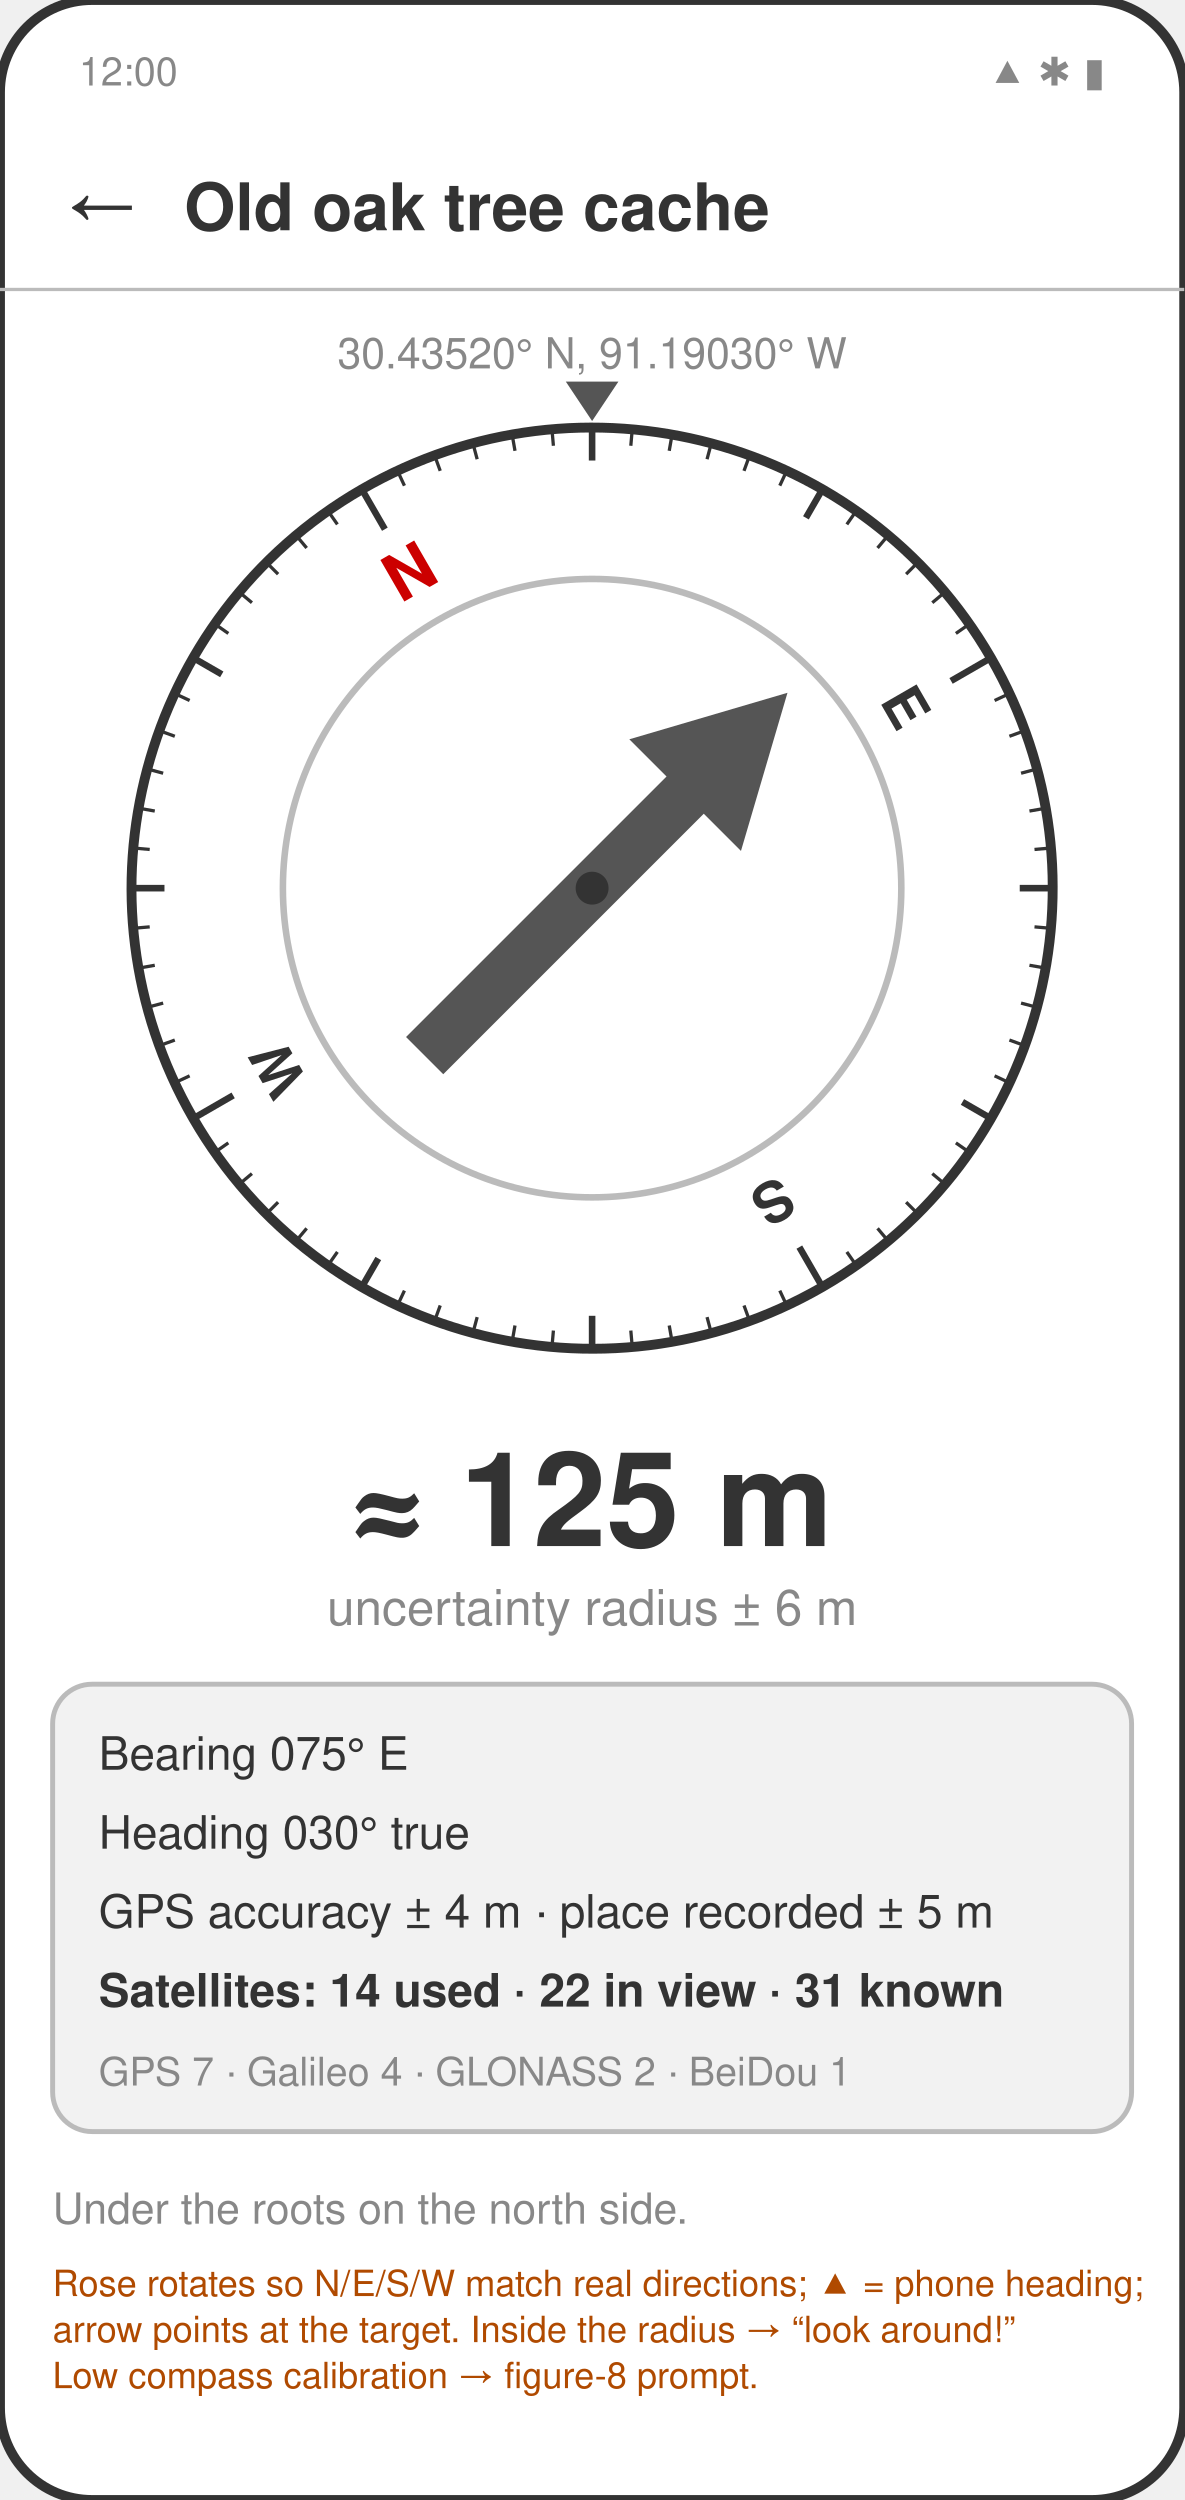
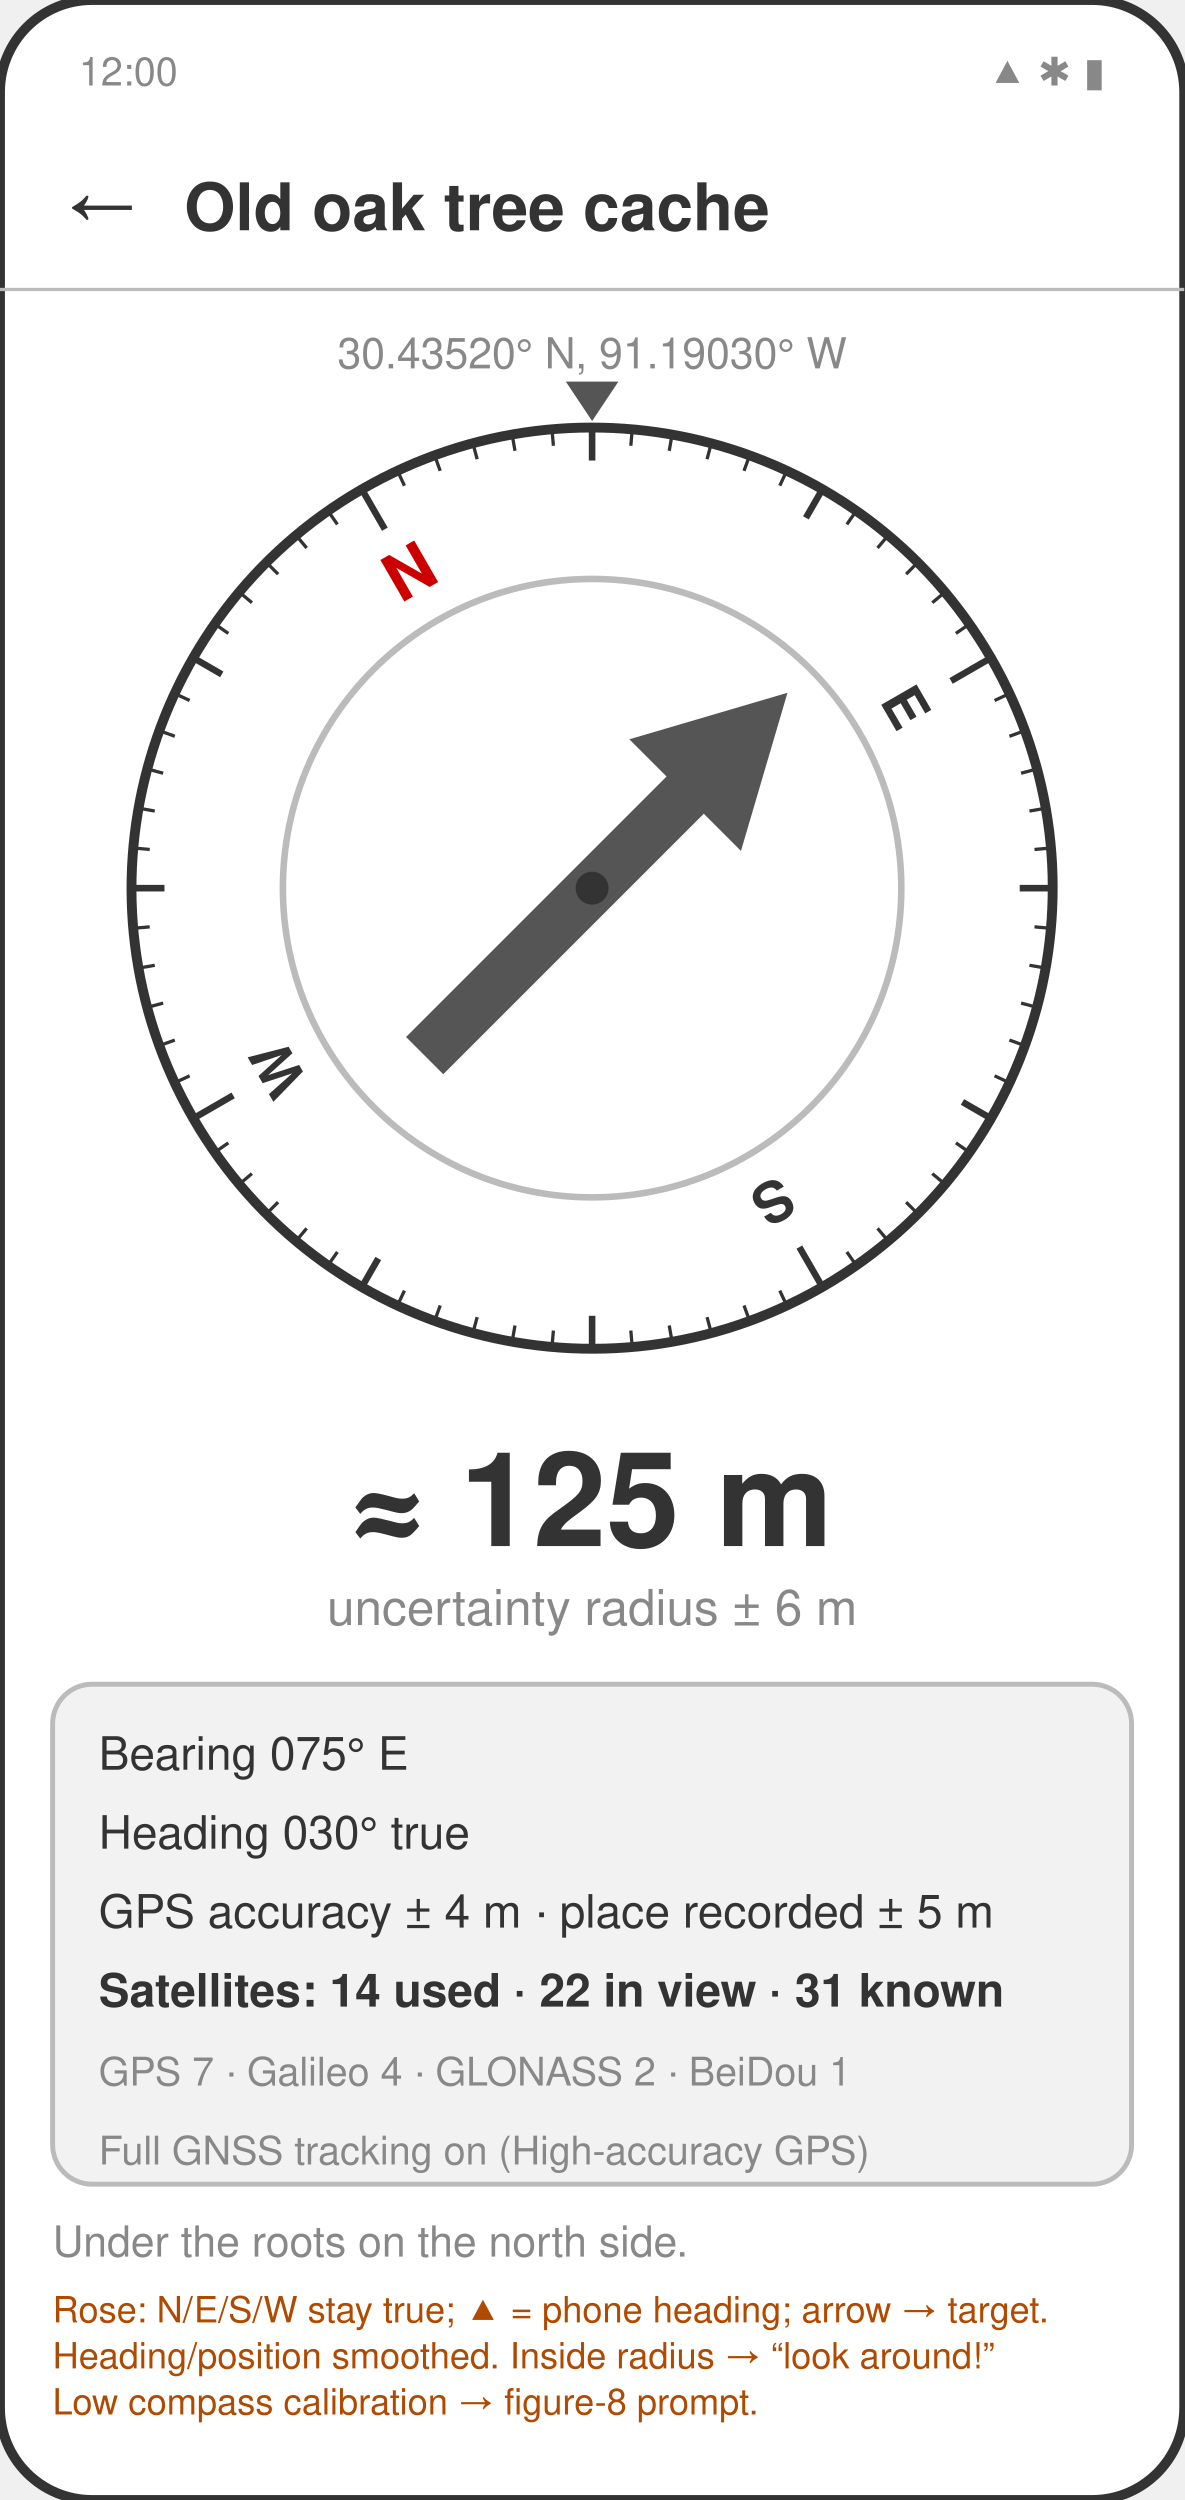
<svg xmlns="http://www.w3.org/2000/svg" width="360" height="760" viewBox="0 0 360 760">
  <rect width="360" height="760" rx="28" fill="#fff" stroke="#333" stroke-width="3" />
  <text x="24" y="26" font-family="Helvetica, Arial, sans-serif" font-size="12" fill="#888">12:00</text>
  <text x="336" y="26" font-family="Helvetica, Arial, sans-serif" font-size="12" fill="#888" text-anchor="end">▲ ✱ ▮</text>
  <line x1="0" y1="88" x2="360" y2="88" stroke="#bbb" />
  <text x="56" y="70" font-family="Helvetica, Arial, sans-serif" font-size="20" font-weight="bold" fill="#333">Old oak tree cache</text>
  <text x="20" y="70" font-family="Helvetica, Arial, sans-serif" font-size="22" fill="#333">←</text>
  <text x="180.0" y="112" font-family="Helvetica, Arial, sans-serif" font-size="13" fill="#888" font-weight="normal" text-anchor="middle">30.43520° N, 91.19030° W</text>
  <polygon points="172.0,116 188.0,116 180.0,128" fill="#555" />
  <g transform="rotate(-30 180.0 270)">
    <circle cx="180.0" cy="270" r="140" fill="#fff" stroke="#333" stroke-width="3" />
    <line x1="180.0" y1="130" x2="180.0" y2="144" stroke="#333" stroke-width="2" transform="rotate(0 180.0 270)" />
    <line x1="180.0" y1="130" x2="180.0" y2="135" stroke="#333" stroke-width="1" transform="rotate(5 180.0 270)" />
    <line x1="180.0" y1="130" x2="180.0" y2="135" stroke="#333" stroke-width="1" transform="rotate(10 180.0 270)" />
    <line x1="180.0" y1="130" x2="180.0" y2="135" stroke="#333" stroke-width="1" transform="rotate(15 180.0 270)" />
    <line x1="180.0" y1="130" x2="180.0" y2="135" stroke="#333" stroke-width="1" transform="rotate(20 180.0 270)" />
    <line x1="180.0" y1="130" x2="180.0" y2="135" stroke="#333" stroke-width="1" transform="rotate(25 180.0 270)" />
    <line x1="180.0" y1="130" x2="180.0" y2="140" stroke="#333" stroke-width="2" transform="rotate(30 180.0 270)" />
    <line x1="180.0" y1="130" x2="180.0" y2="135" stroke="#333" stroke-width="1" transform="rotate(35 180.0 270)" />
    <line x1="180.0" y1="130" x2="180.0" y2="135" stroke="#333" stroke-width="1" transform="rotate(40 180.0 270)" />
    <line x1="180.0" y1="130" x2="180.0" y2="135" stroke="#333" stroke-width="1" transform="rotate(45 180.0 270)" />
    <line x1="180.0" y1="130" x2="180.0" y2="135" stroke="#333" stroke-width="1" transform="rotate(50 180.0 270)" />
    <line x1="180.0" y1="130" x2="180.0" y2="135" stroke="#333" stroke-width="1" transform="rotate(55 180.0 270)" />
    <line x1="180.0" y1="130" x2="180.0" y2="140" stroke="#333" stroke-width="2" transform="rotate(60 180.0 270)" />
    <line x1="180.0" y1="130" x2="180.0" y2="135" stroke="#333" stroke-width="1" transform="rotate(65 180.0 270)" />
    <line x1="180.0" y1="130" x2="180.0" y2="135" stroke="#333" stroke-width="1" transform="rotate(70 180.0 270)" />
    <line x1="180.0" y1="130" x2="180.0" y2="135" stroke="#333" stroke-width="1" transform="rotate(75 180.0 270)" />
    <line x1="180.0" y1="130" x2="180.0" y2="135" stroke="#333" stroke-width="1" transform="rotate(80 180.0 270)" />
    <line x1="180.0" y1="130" x2="180.0" y2="135" stroke="#333" stroke-width="1" transform="rotate(85 180.0 270)" />
    <line x1="180.0" y1="130" x2="180.0" y2="144" stroke="#333" stroke-width="2" transform="rotate(90 180.0 270)" />
    <line x1="180.0" y1="130" x2="180.0" y2="135" stroke="#333" stroke-width="1" transform="rotate(95 180.0 270)" />
    <line x1="180.0" y1="130" x2="180.0" y2="135" stroke="#333" stroke-width="1" transform="rotate(100 180.0 270)" />
    <line x1="180.0" y1="130" x2="180.0" y2="135" stroke="#333" stroke-width="1" transform="rotate(105 180.0 270)" />
    <line x1="180.0" y1="130" x2="180.0" y2="135" stroke="#333" stroke-width="1" transform="rotate(110 180.0 270)" />
    <line x1="180.0" y1="130" x2="180.0" y2="135" stroke="#333" stroke-width="1" transform="rotate(115 180.0 270)" />
    <line x1="180.0" y1="130" x2="180.0" y2="140" stroke="#333" stroke-width="2" transform="rotate(120 180.0 270)" />
    <line x1="180.0" y1="130" x2="180.0" y2="135" stroke="#333" stroke-width="1" transform="rotate(125 180.0 270)" />
    <line x1="180.0" y1="130" x2="180.0" y2="135" stroke="#333" stroke-width="1" transform="rotate(130 180.0 270)" />
    <line x1="180.0" y1="130" x2="180.0" y2="135" stroke="#333" stroke-width="1" transform="rotate(135 180.0 270)" />
    <line x1="180.0" y1="130" x2="180.0" y2="135" stroke="#333" stroke-width="1" transform="rotate(140 180.0 270)" />
    <line x1="180.0" y1="130" x2="180.0" y2="135" stroke="#333" stroke-width="1" transform="rotate(145 180.0 270)" />
    <line x1="180.0" y1="130" x2="180.0" y2="140" stroke="#333" stroke-width="2" transform="rotate(150 180.0 270)" />
    <line x1="180.0" y1="130" x2="180.0" y2="135" stroke="#333" stroke-width="1" transform="rotate(155 180.0 270)" />
    <line x1="180.0" y1="130" x2="180.0" y2="135" stroke="#333" stroke-width="1" transform="rotate(160 180.0 270)" />
    <line x1="180.0" y1="130" x2="180.0" y2="135" stroke="#333" stroke-width="1" transform="rotate(165 180.0 270)" />
    <line x1="180.0" y1="130" x2="180.0" y2="135" stroke="#333" stroke-width="1" transform="rotate(170 180.0 270)" />
    <line x1="180.0" y1="130" x2="180.0" y2="135" stroke="#333" stroke-width="1" transform="rotate(175 180.0 270)" />
    <line x1="180.0" y1="130" x2="180.0" y2="144" stroke="#333" stroke-width="2" transform="rotate(180 180.0 270)" />
    <line x1="180.0" y1="130" x2="180.0" y2="135" stroke="#333" stroke-width="1" transform="rotate(185 180.0 270)" />
    <line x1="180.0" y1="130" x2="180.0" y2="135" stroke="#333" stroke-width="1" transform="rotate(190 180.0 270)" />
    <line x1="180.0" y1="130" x2="180.0" y2="135" stroke="#333" stroke-width="1" transform="rotate(195 180.0 270)" />
    <line x1="180.0" y1="130" x2="180.0" y2="135" stroke="#333" stroke-width="1" transform="rotate(200 180.0 270)" />
    <line x1="180.0" y1="130" x2="180.0" y2="135" stroke="#333" stroke-width="1" transform="rotate(205 180.0 270)" />
    <line x1="180.0" y1="130" x2="180.0" y2="140" stroke="#333" stroke-width="2" transform="rotate(210 180.0 270)" />
    <line x1="180.0" y1="130" x2="180.0" y2="135" stroke="#333" stroke-width="1" transform="rotate(215 180.0 270)" />
    <line x1="180.0" y1="130" x2="180.0" y2="135" stroke="#333" stroke-width="1" transform="rotate(220 180.0 270)" />
    <line x1="180.0" y1="130" x2="180.0" y2="135" stroke="#333" stroke-width="1" transform="rotate(225 180.0 270)" />
    <line x1="180.0" y1="130" x2="180.0" y2="135" stroke="#333" stroke-width="1" transform="rotate(230 180.0 270)" />
    <line x1="180.0" y1="130" x2="180.0" y2="135" stroke="#333" stroke-width="1" transform="rotate(235 180.0 270)" />
    <line x1="180.0" y1="130" x2="180.0" y2="140" stroke="#333" stroke-width="2" transform="rotate(240 180.0 270)" />
    <line x1="180.0" y1="130" x2="180.0" y2="135" stroke="#333" stroke-width="1" transform="rotate(245 180.0 270)" />
    <line x1="180.0" y1="130" x2="180.0" y2="135" stroke="#333" stroke-width="1" transform="rotate(250 180.0 270)" />
    <line x1="180.0" y1="130" x2="180.0" y2="135" stroke="#333" stroke-width="1" transform="rotate(255 180.0 270)" />
    <line x1="180.0" y1="130" x2="180.0" y2="135" stroke="#333" stroke-width="1" transform="rotate(260 180.0 270)" />
    <line x1="180.0" y1="130" x2="180.0" y2="135" stroke="#333" stroke-width="1" transform="rotate(265 180.0 270)" />
    <line x1="180.0" y1="130" x2="180.0" y2="144" stroke="#333" stroke-width="2" transform="rotate(270 180.0 270)" />
    <line x1="180.0" y1="130" x2="180.0" y2="135" stroke="#333" stroke-width="1" transform="rotate(275 180.0 270)" />
    <line x1="180.0" y1="130" x2="180.0" y2="135" stroke="#333" stroke-width="1" transform="rotate(280 180.0 270)" />
    <line x1="180.0" y1="130" x2="180.0" y2="135" stroke="#333" stroke-width="1" transform="rotate(285 180.0 270)" />
    <line x1="180.0" y1="130" x2="180.0" y2="135" stroke="#333" stroke-width="1" transform="rotate(290 180.0 270)" />
    <line x1="180.0" y1="130" x2="180.0" y2="135" stroke="#333" stroke-width="1" transform="rotate(295 180.0 270)" />
    <line x1="180.0" y1="130" x2="180.0" y2="140" stroke="#333" stroke-width="2" transform="rotate(300 180.0 270)" />
    <line x1="180.0" y1="130" x2="180.0" y2="135" stroke="#333" stroke-width="1" transform="rotate(305 180.0 270)" />
    <line x1="180.0" y1="130" x2="180.0" y2="135" stroke="#333" stroke-width="1" transform="rotate(310 180.0 270)" />
    <line x1="180.0" y1="130" x2="180.0" y2="135" stroke="#333" stroke-width="1" transform="rotate(315 180.0 270)" />
    <line x1="180.0" y1="130" x2="180.0" y2="135" stroke="#333" stroke-width="1" transform="rotate(320 180.0 270)" />
    <line x1="180.0" y1="130" x2="180.0" y2="135" stroke="#333" stroke-width="1" transform="rotate(325 180.0 270)" />
    <line x1="180.0" y1="130" x2="180.0" y2="140" stroke="#333" stroke-width="2" transform="rotate(330 180.0 270)" />
    <line x1="180.0" y1="130" x2="180.0" y2="135" stroke="#333" stroke-width="1" transform="rotate(335 180.0 270)" />
    <line x1="180.0" y1="130" x2="180.0" y2="135" stroke="#333" stroke-width="1" transform="rotate(340 180.0 270)" />
    <line x1="180.0" y1="130" x2="180.0" y2="135" stroke="#333" stroke-width="1" transform="rotate(345 180.0 270)" />
    <line x1="180.0" y1="130" x2="180.0" y2="135" stroke="#333" stroke-width="1" transform="rotate(350 180.0 270)" />
    <line x1="180.0" y1="130" x2="180.0" y2="135" stroke="#333" stroke-width="1" transform="rotate(355 180.0 270)" />
    <text x="180.0" y="166" font-family="Helvetica, Arial, sans-serif" font-size="20" font-weight="bold" fill="#c00" text-anchor="middle" transform="rotate(0 180.0 270)">N</text>
    <text x="180.0" y="166" font-family="Helvetica, Arial, sans-serif" font-size="17" font-weight="bold" fill="#333" text-anchor="middle" transform="rotate(90 180.0 270)">E</text>
    <text x="180.0" y="166" font-family="Helvetica, Arial, sans-serif" font-size="17" font-weight="bold" fill="#333" text-anchor="middle" transform="rotate(180 180.0 270)">S</text>
    <text x="180.0" y="166" font-family="Helvetica, Arial, sans-serif" font-size="17" font-weight="bold" fill="#333" text-anchor="middle" transform="rotate(270 180.0 270)">W</text>
  </g>
  <circle cx="180.0" cy="270" r="94" fill="none" stroke="#bbb" stroke-width="2" />
  <polygon transform="rotate(45 180.0 270)" fill="#555" points="180.0,186 204.0,230 188.0,230 188.0,342 172.0,342 172.0,230 156.0,230" />
  <circle cx="180.0" cy="270" r="5" fill="#333" />
  <text x="180.0" y="470" font-family="Helvetica, Arial, sans-serif" font-size="40" fill="#333" font-weight="bold" text-anchor="middle">≈ 125 m</text>
  <text x="180.0" y="494" font-family="Helvetica, Arial, sans-serif" font-size="15" fill="#888" font-weight="normal" text-anchor="middle">uncertainty radius ± 6 m</text>
-   <rect x="16" y="512" width="328" height="136" rx="12" fill="#f2f2f2" stroke="#bbb" stroke-width="1.5" />
+   <rect x="16" y="512" width="328" height="152" rx="12" fill="#f2f2f2" stroke="#bbb" stroke-width="1.5" />
  <text x="30" y="538" font-family="Helvetica, Arial, sans-serif" font-size="14" fill="#333" font-weight="normal" text-anchor="start">Bearing 075° E</text>
  <text x="30" y="562" font-family="Helvetica, Arial, sans-serif" font-size="14" fill="#333" font-weight="normal" text-anchor="start">Heading 030° true</text>
  <text x="30" y="586" font-family="Helvetica, Arial, sans-serif" font-size="14" fill="#333" font-weight="normal" text-anchor="start">GPS accuracy ± 4 m · place recorded ± 5 m</text>
  <text x="30" y="610" font-family="Helvetica, Arial, sans-serif" font-size="14" fill="#333" font-weight="bold" text-anchor="start">Satellites: 14 used · 22 in view · 31 known</text>
  <text x="30" y="634" font-family="Helvetica, Arial, sans-serif" font-size="12" fill="#888" font-weight="normal" text-anchor="start">GPS 7 · Galileo 4 · GLONASS 2 · BeiDou 1</text>
-   <text x="16" y="676" font-family="Helvetica, Arial, sans-serif" font-size="13" fill="#888" font-weight="normal" text-anchor="start">Under the roots on the north side.</text>
-   <text x="16" y="698" font-family="Helvetica, Arial, sans-serif" font-size="11" fill="#b04a00" font-weight="normal" text-anchor="start">Rose rotates so N/E/S/W match real directions; ▲ = phone heading;</text>
-   <text x="16" y="712" font-family="Helvetica, Arial, sans-serif" font-size="11" fill="#b04a00" font-weight="normal" text-anchor="start">arrow points at the target. Inside the radius → “look around!”</text>
-   <text x="16" y="726" font-family="Helvetica, Arial, sans-serif" font-size="11" fill="#b04a00" font-weight="normal" text-anchor="start">Low compass calibration → figure-8 prompt.</text>
+   <text x="30" y="658" font-family="Helvetica, Arial, sans-serif" font-size="12" fill="#888" font-weight="normal" text-anchor="start">Full GNSS tracking on (High-accuracy GPS)</text>
+   <text x="16" y="686" font-family="Helvetica, Arial, sans-serif" font-size="13" fill="#888" font-weight="normal" text-anchor="start">Under the roots on the north side.</text>
+   <text x="16" y="706" font-family="Helvetica, Arial, sans-serif" font-size="11" fill="#b04a00" font-weight="normal" text-anchor="start">Rose: N/E/S/W stay true; ▲ = phone heading; arrow → target.</text>
+   <text x="16" y="720" font-family="Helvetica, Arial, sans-serif" font-size="11" fill="#b04a00" font-weight="normal" text-anchor="start">Heading/position smoothed. Inside radius → “look around!”</text>
+   <text x="16" y="734" font-family="Helvetica, Arial, sans-serif" font-size="11" fill="#b04a00" font-weight="normal" text-anchor="start">Low compass calibration → figure-8 prompt.</text>
</svg>
